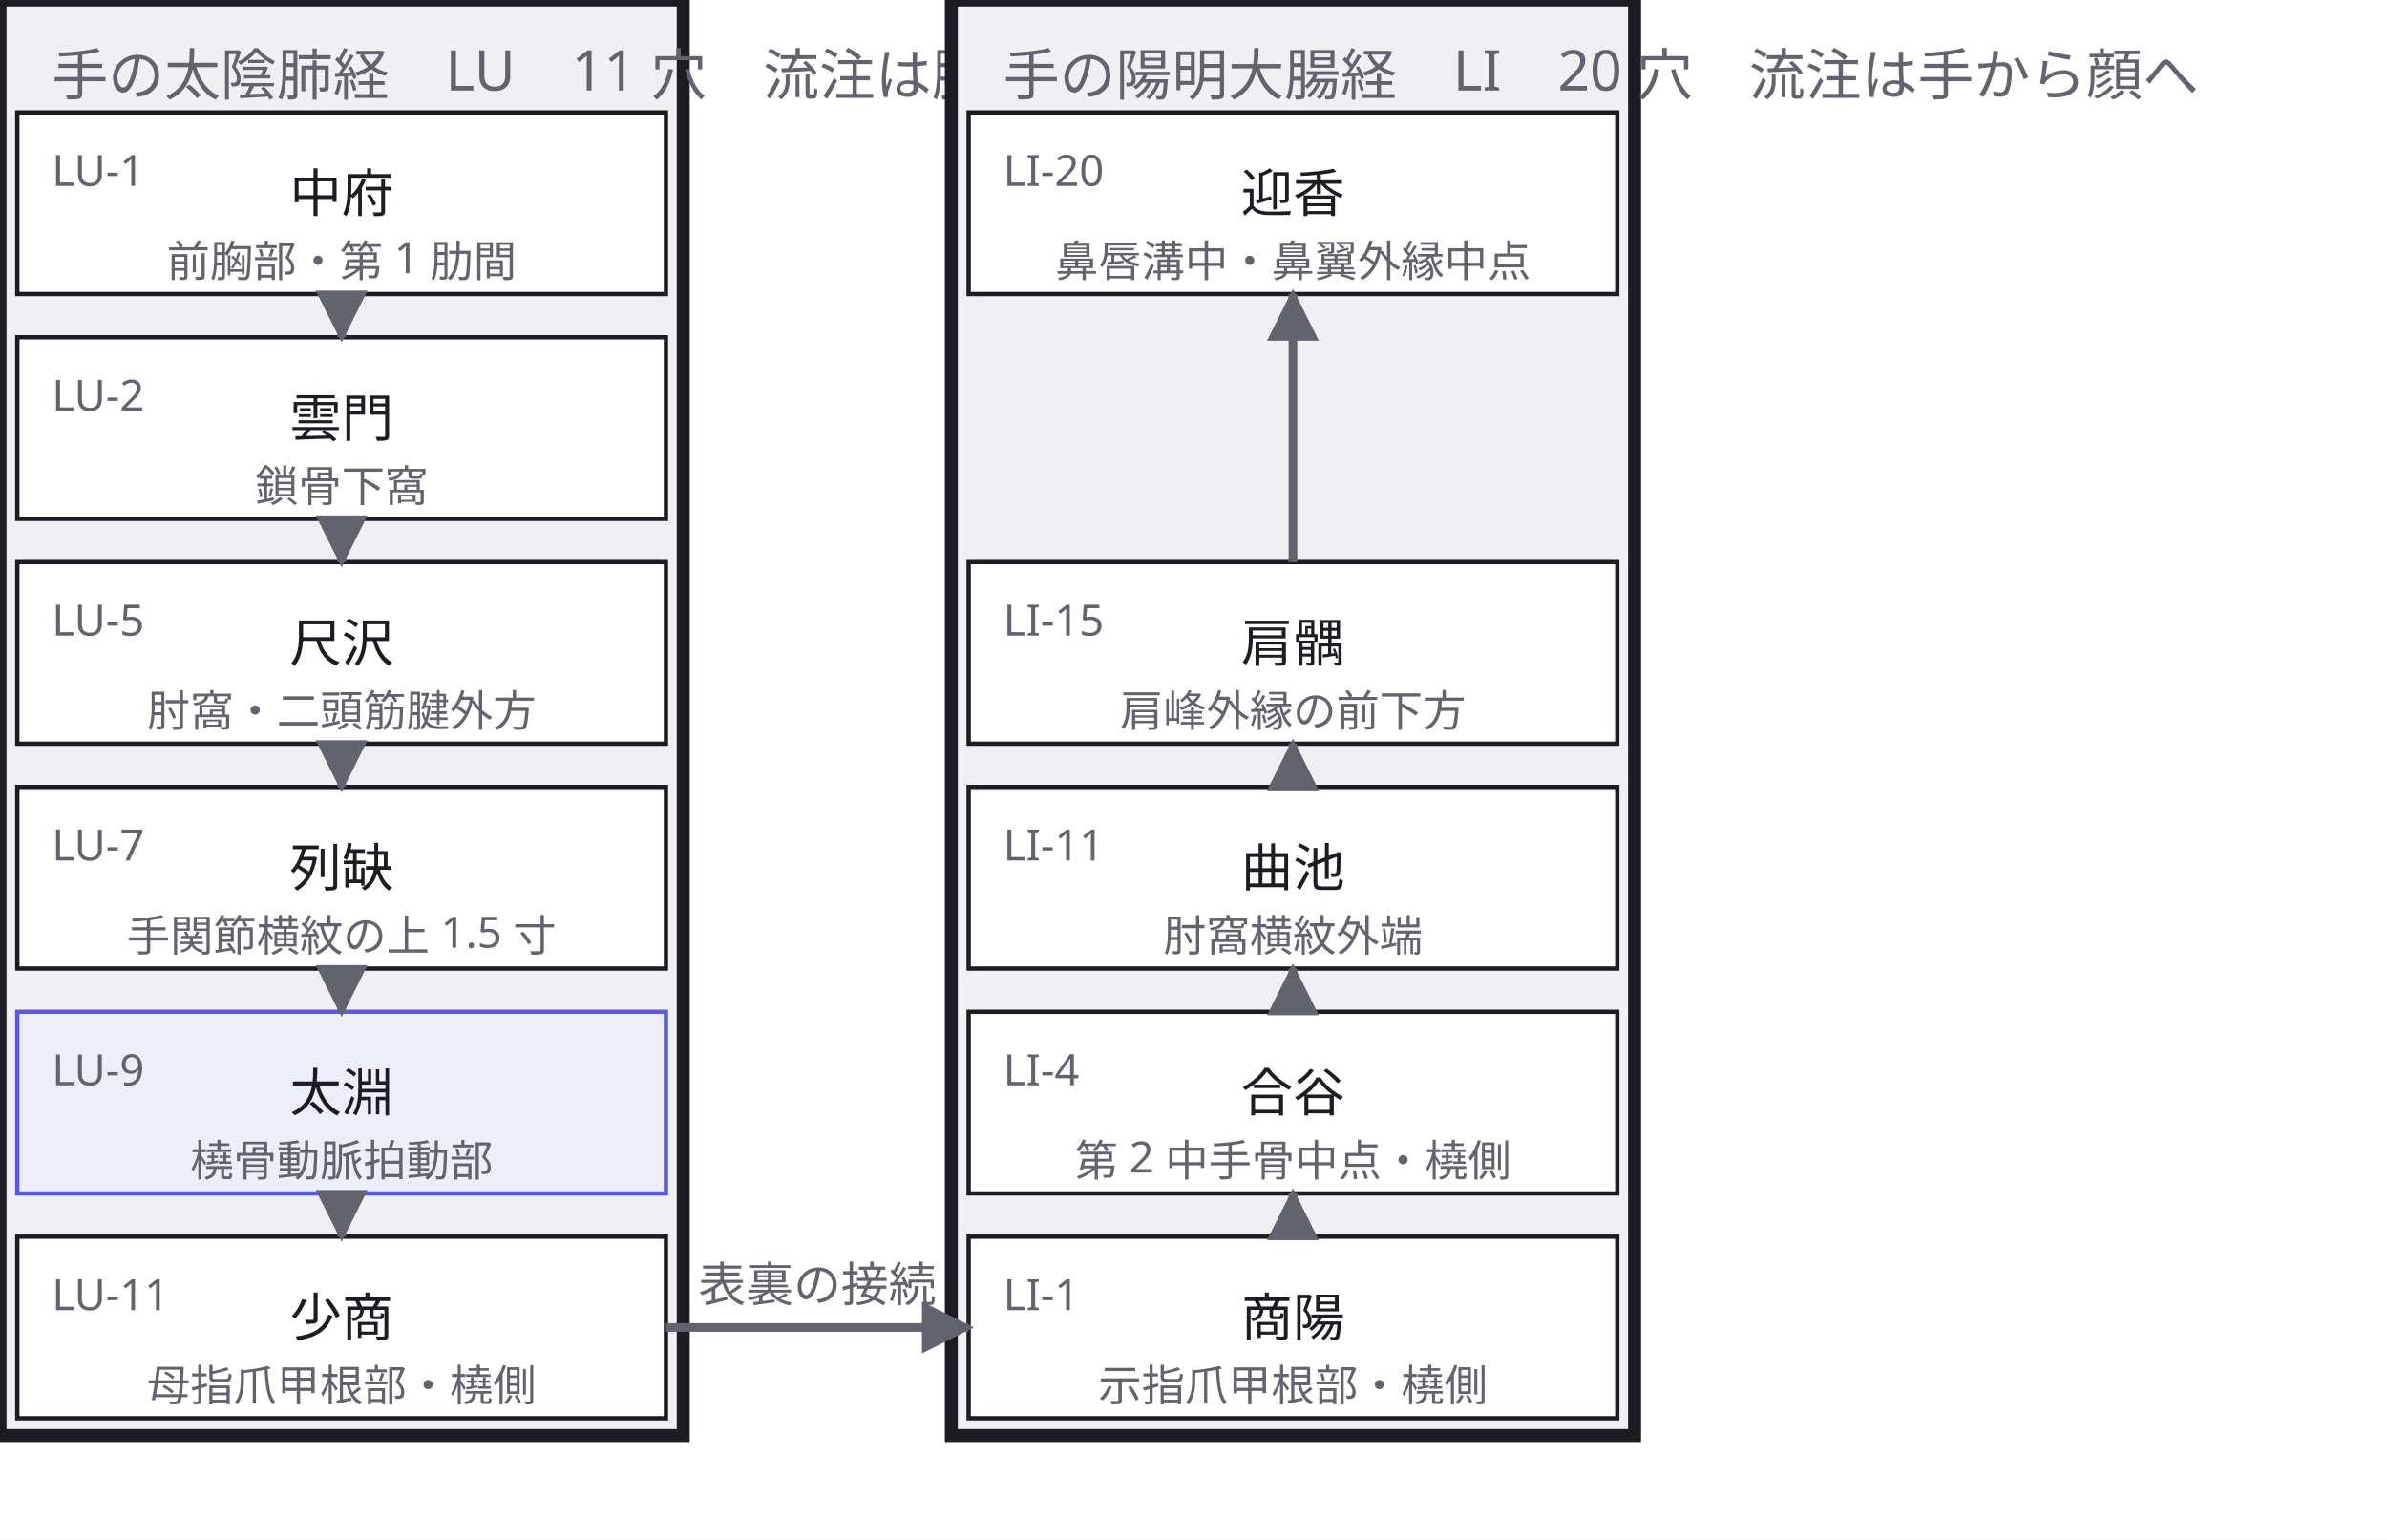
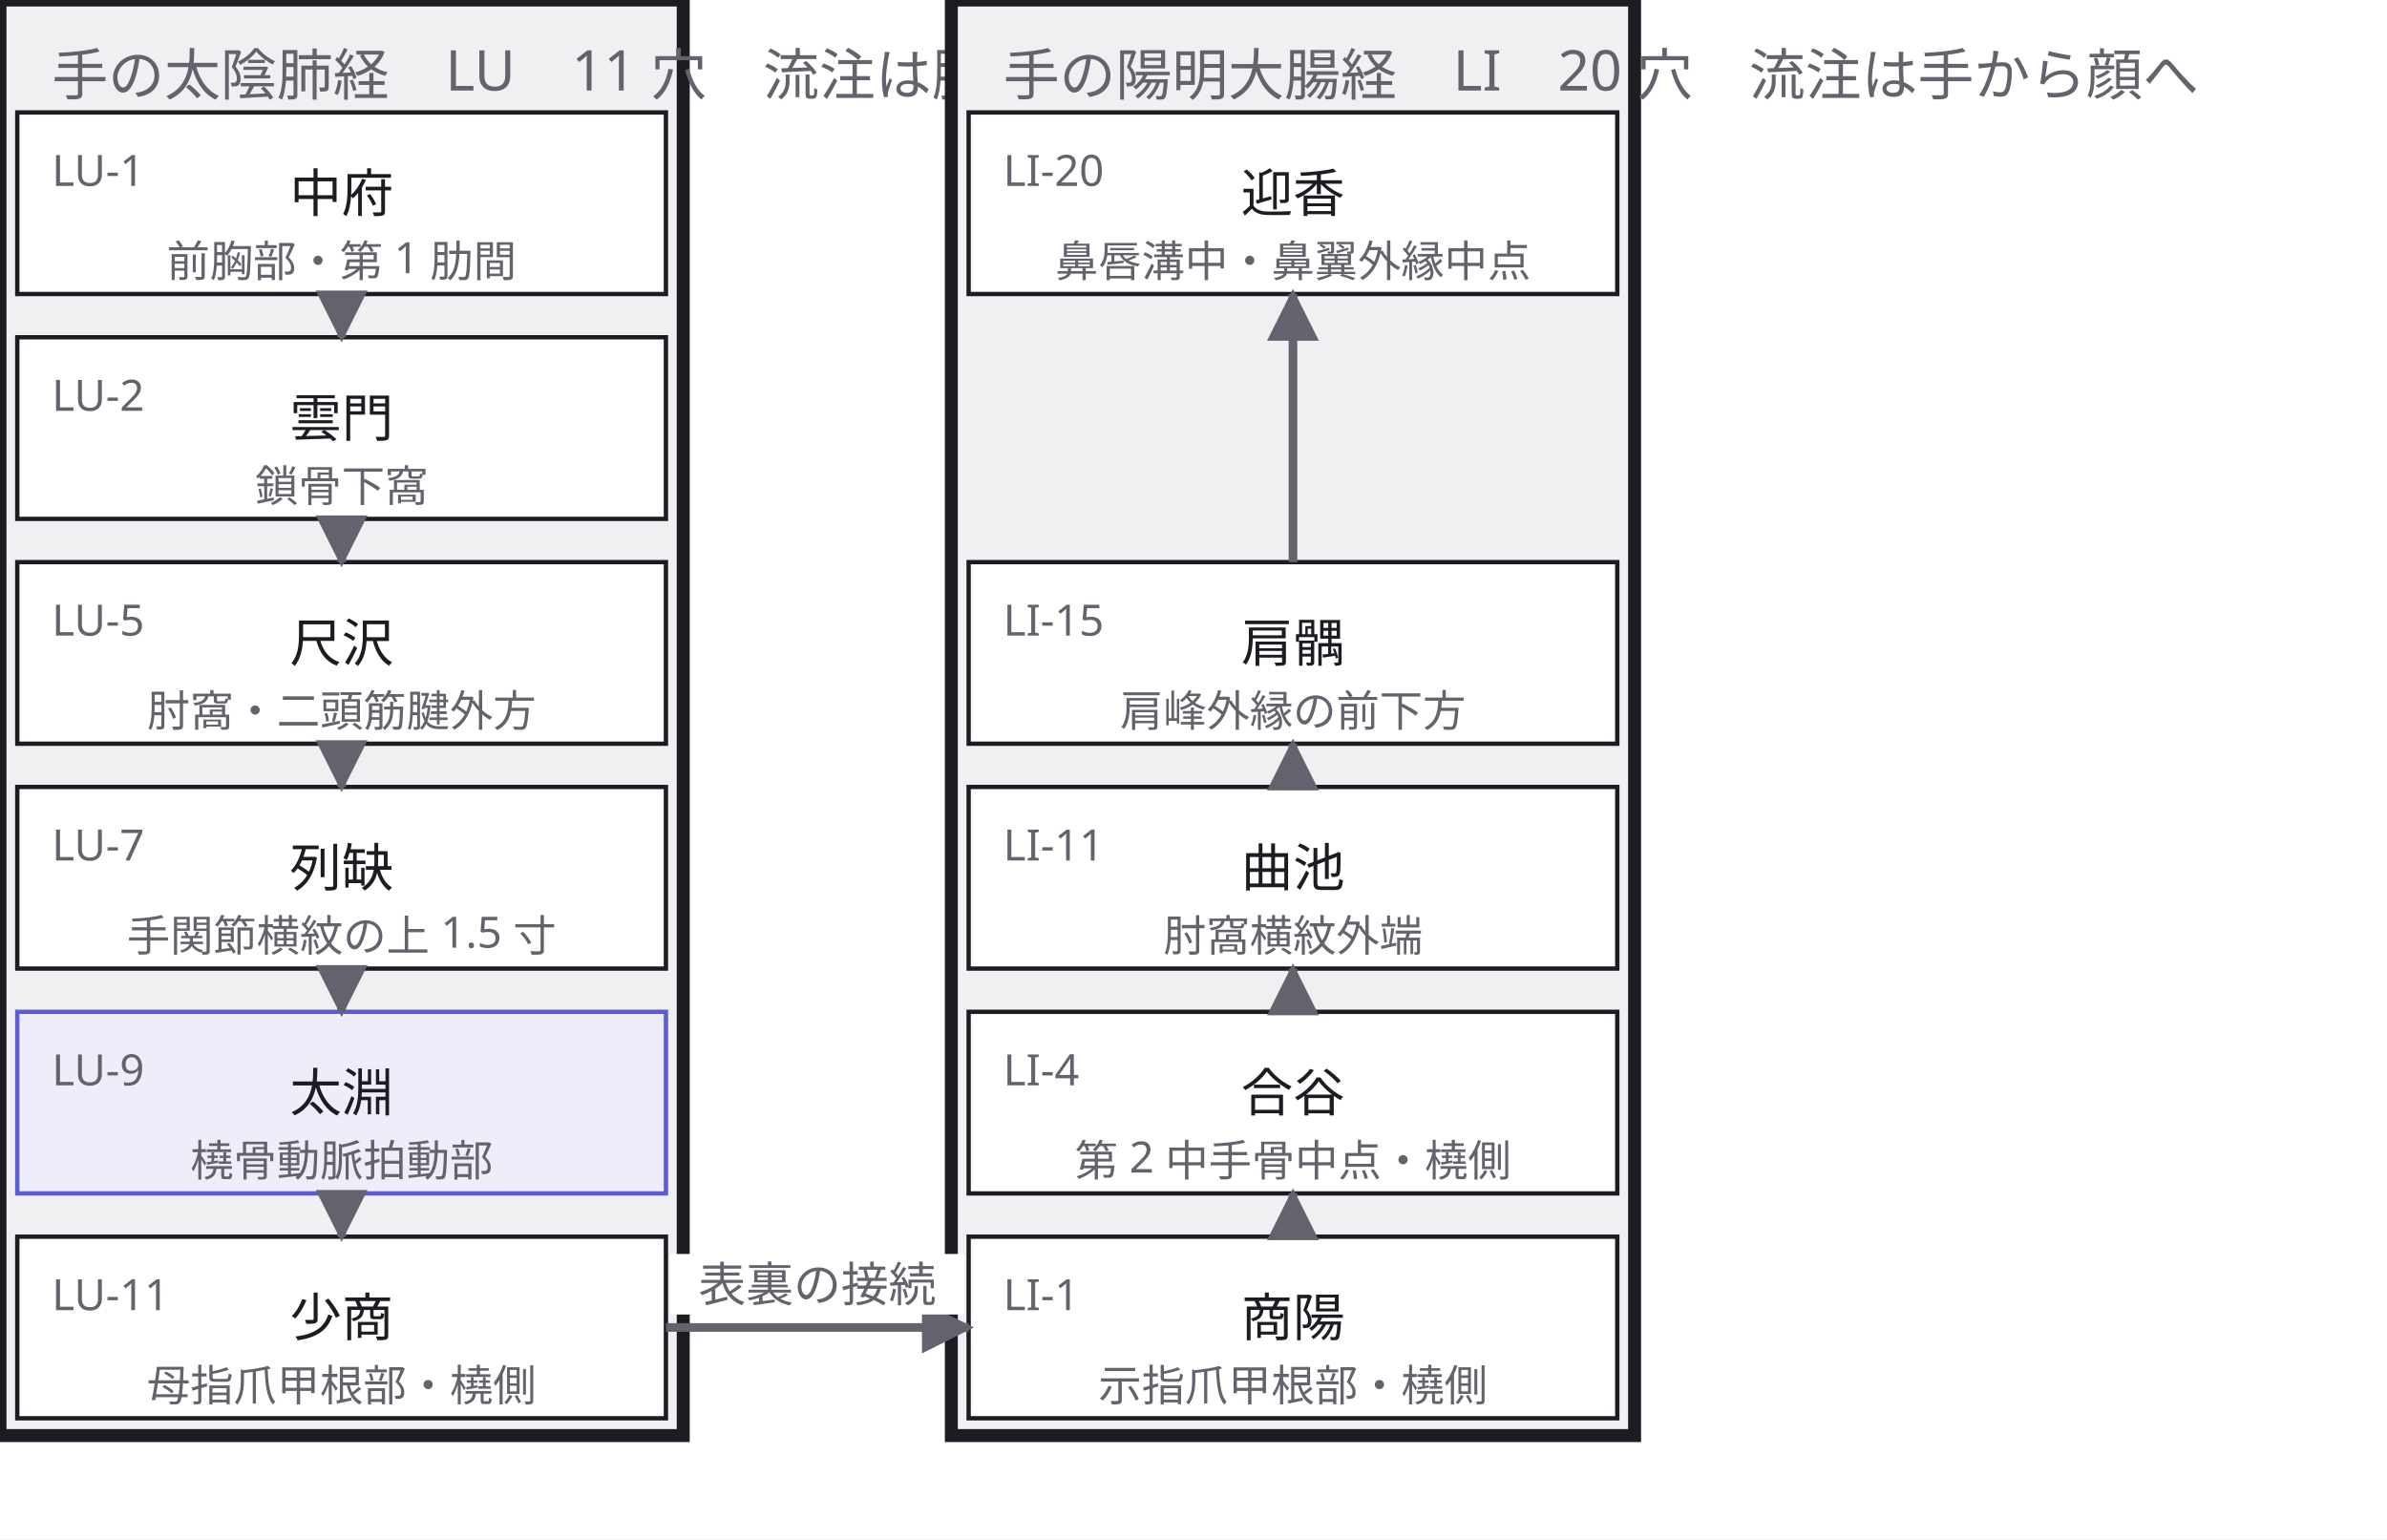
<svg xmlns="http://www.w3.org/2000/svg" width="552" height="356" viewBox="0 0 552 356">
  <defs>
    <marker id="arrow" viewBox="0 0 10 10" refX="9" refY="5" markerWidth="6" markerHeight="6" orient="auto">
      <path d="M 0 0 L 10 5 L 0 10 z" fill="#63636e" />
    </marker>
  </defs>
  <rect data-paper="1" x="0" y="0" width="552" height="356" fill="#ffffff" />
  <g data-group="lung">
    <rect x="0" y="0" width="158" height="332" fill="#f0f0f3" stroke="#1c1c22" stroke-width="3" />
    <text x="12" y="22" font-family="sans-serif" font-size="13" fill="#63636e">手の太陰肺経　LU　11 穴　流注は胸から手へ</text>
  </g>
  <g data-group="li">
    <rect x="220" y="0" width="158" height="332" fill="#f0f0f3" stroke="#1c1c22" stroke-width="3" />
    <text x="232" y="22" font-family="sans-serif" font-size="13" fill="#63636e">手の陽明大腸経　LI　20 穴　流注は手から顔へ</text>
  </g>
  <g data-node="lu1" data-pinned="false" data-shape="rect">
    <rect x="4" y="26" width="150" height="42" fill="#ffffff" stroke="#1c1c22" stroke-width="1" />
    <text x="12" y="43" font-family="sans-serif" font-size="10" fill="#63636e">LU-1</text>
    <text x="79" y="49" text-anchor="middle" font-family="sans-serif" font-size="12" fill="#1c1c22">中府</text>
    <text x="79" y="64" text-anchor="middle" font-family="sans-serif" font-size="10" fill="#63636e">前胸部・第 1 肋間</text>
  </g>
  <g data-node="lu2" data-pinned="false" data-shape="rect">
    <rect x="4" y="78" width="150" height="42" fill="#ffffff" stroke="#1c1c22" stroke-width="1" />
    <text x="12" y="95" font-family="sans-serif" font-size="10" fill="#63636e">LU-2</text>
    <text x="79" y="101" text-anchor="middle" font-family="sans-serif" font-size="12" fill="#1c1c22">雲門</text>
    <text x="79" y="116" text-anchor="middle" font-family="sans-serif" font-size="10" fill="#63636e">鎖骨下窩</text>
  </g>
  <g data-node="lu5" data-pinned="false" data-shape="rect">
    <rect x="4" y="130" width="150" height="42" fill="#ffffff" stroke="#1c1c22" stroke-width="1" />
    <text x="12" y="147" font-family="sans-serif" font-size="10" fill="#63636e">LU-5</text>
    <text x="79" y="153" text-anchor="middle" font-family="sans-serif" font-size="12" fill="#1c1c22">尺沢</text>
    <text x="79" y="168" text-anchor="middle" font-family="sans-serif" font-size="10" fill="#63636e">肘窩・二頭筋腱外方</text>
  </g>
  <g data-node="lu7" data-pinned="false" data-shape="rect">
    <rect x="4" y="182" width="150" height="42" fill="#ffffff" stroke="#1c1c22" stroke-width="1" />
    <text x="12" y="199" font-family="sans-serif" font-size="10" fill="#63636e">LU-7</text>
    <text x="79" y="205" text-anchor="middle" font-family="sans-serif" font-size="12" fill="#1c1c22">列缺</text>
    <text x="79" y="220" text-anchor="middle" font-family="sans-serif" font-size="10" fill="#63636e">手関節横紋の上 1.5 寸</text>
  </g>
  <g data-node="lu9" data-pinned="false" data-appearance="primary" data-shape="rect">
    <rect x="4" y="234" width="150" height="42" fill="#eeeefb" stroke="#5b5bd6" stroke-width="1" />
    <text x="12" y="251" font-family="sans-serif" font-size="10" fill="#63636e">LU-9</text>
    <text x="79" y="257" text-anchor="middle" font-family="sans-serif" font-size="12" fill="#1c1c22">太淵</text>
    <text x="79" y="272" text-anchor="middle" font-family="sans-serif" font-size="10" fill="#63636e">橈骨動脈拍動部</text>
  </g>
  <g data-node="lu11" data-pinned="false" data-shape="rect">
    <rect x="4" y="286" width="150" height="42" fill="#ffffff" stroke="#1c1c22" stroke-width="1" />
    <text x="12" y="303" font-family="sans-serif" font-size="10" fill="#63636e">LU-11</text>
    <text x="79" y="309" text-anchor="middle" font-family="sans-serif" font-size="12" fill="#1c1c22">少商</text>
    <text x="79" y="324" text-anchor="middle" font-family="sans-serif" font-size="10" fill="#63636e">母指爪甲根部・橈側</text>
  </g>
  <g data-node="li1" data-pinned="false" data-shape="rect">
    <rect x="224" y="286" width="150" height="42" fill="#ffffff" stroke="#1c1c22" stroke-width="1" />
    <text x="232" y="303" font-family="sans-serif" font-size="10" fill="#63636e">LI-1</text>
    <text x="299" y="309" text-anchor="middle" font-family="sans-serif" font-size="12" fill="#1c1c22">商陽</text>
    <text x="299" y="324" text-anchor="middle" font-family="sans-serif" font-size="10" fill="#63636e">示指爪甲根部・橈側</text>
  </g>
  <g data-node="li4" data-pinned="false" data-shape="rect">
    <rect x="224" y="234" width="150" height="42" fill="#ffffff" stroke="#1c1c22" stroke-width="1" />
    <text x="232" y="251" font-family="sans-serif" font-size="10" fill="#63636e">LI-4</text>
    <text x="299" y="257" text-anchor="middle" font-family="sans-serif" font-size="12" fill="#1c1c22">合谷</text>
    <text x="299" y="272" text-anchor="middle" font-family="sans-serif" font-size="10" fill="#63636e">第 2 中手骨中点・橈側</text>
  </g>
  <g data-node="li11" data-pinned="false" data-shape="rect">
    <rect x="224" y="182" width="150" height="42" fill="#ffffff" stroke="#1c1c22" stroke-width="1" />
    <text x="232" y="199" font-family="sans-serif" font-size="10" fill="#63636e">LI-11</text>
    <text x="299" y="205" text-anchor="middle" font-family="sans-serif" font-size="12" fill="#1c1c22">曲池</text>
    <text x="299" y="220" text-anchor="middle" font-family="sans-serif" font-size="10" fill="#63636e">肘窩横紋外端</text>
  </g>
  <g data-node="li15" data-pinned="false" data-shape="rect">
    <rect x="224" y="130" width="150" height="42" fill="#ffffff" stroke="#1c1c22" stroke-width="1" />
    <text x="232" y="147" font-family="sans-serif" font-size="10" fill="#63636e">LI-15</text>
    <text x="299" y="153" text-anchor="middle" font-family="sans-serif" font-size="12" fill="#1c1c22">肩髃</text>
    <text x="299" y="168" text-anchor="middle" font-family="sans-serif" font-size="10" fill="#63636e">肩峰外縁の前下方</text>
  </g>
  <g data-node="li20" data-pinned="false" data-shape="rect">
    <rect x="224" y="26" width="150" height="42" fill="#ffffff" stroke="#1c1c22" stroke-width="1" />
    <text x="232" y="43" font-family="sans-serif" font-size="10" fill="#63636e">LI-20</text>
    <text x="299" y="49" text-anchor="middle" font-family="sans-serif" font-size="12" fill="#1c1c22">迎香</text>
    <text x="299" y="64" text-anchor="middle" font-family="sans-serif" font-size="10" fill="#63636e">鼻唇溝中・鼻翼外縁中点</text>
  </g>
  <g data-edge="lu1&gt;lu2" data-pinned="false">
    <path d="M 79 68 L 79 78" fill="none" stroke="#63636e" stroke-width="2" marker-end="url(#arrow)" />
  </g>
  <g data-edge="lu2&gt;lu5" data-pinned="false">
    <path d="M 79 120 L 79 130" fill="none" stroke="#63636e" stroke-width="2" marker-end="url(#arrow)" />
  </g>
  <g data-edge="lu5&gt;lu7" data-pinned="false">
    <path d="M 79 172 L 79 182" fill="none" stroke="#63636e" stroke-width="2" marker-end="url(#arrow)" />
  </g>
  <g data-edge="lu7&gt;lu9" data-pinned="false">
    <path d="M 79 224 L 79 234" fill="none" stroke="#63636e" stroke-width="2" marker-end="url(#arrow)" />
  </g>
  <g data-edge="lu9&gt;lu11" data-pinned="false">
    <path d="M 79 276 L 79 286" fill="none" stroke="#63636e" stroke-width="2" marker-end="url(#arrow)" />
  </g>
  <g data-edge="lu11&gt;li1" data-pinned="false">
    <path d="M 154 307 L 224 307" fill="none" stroke="#63636e" stroke-width="2" marker-end="url(#arrow)" />
+     <rect data-edge-label="1" x="155" y="290" width="68" height="14" fill="#ffffff" />
    <text x="189" y="301" text-anchor="middle" font-family="sans-serif" font-size="11" fill="#63636e">表裏の接続</text>
  </g>
  <g data-edge="li1&gt;li4" data-pinned="false">
    <path d="M 299 286 L 299 276" fill="none" stroke="#63636e" stroke-width="2" marker-end="url(#arrow)" />
  </g>
  <g data-edge="li4&gt;li11" data-pinned="false">
    <path d="M 299 234 L 299 224" fill="none" stroke="#63636e" stroke-width="2" marker-end="url(#arrow)" />
  </g>
  <g data-edge="li11&gt;li15" data-pinned="false">
    <path d="M 299 182 L 299 172" fill="none" stroke="#63636e" stroke-width="2" marker-end="url(#arrow)" />
  </g>
  <g data-edge="li15&gt;li20" data-pinned="false">
    <path d="M 299 130 L 299 68" fill="none" stroke="#63636e" stroke-width="2" marker-end="url(#arrow)" />
  </g>
</svg>
